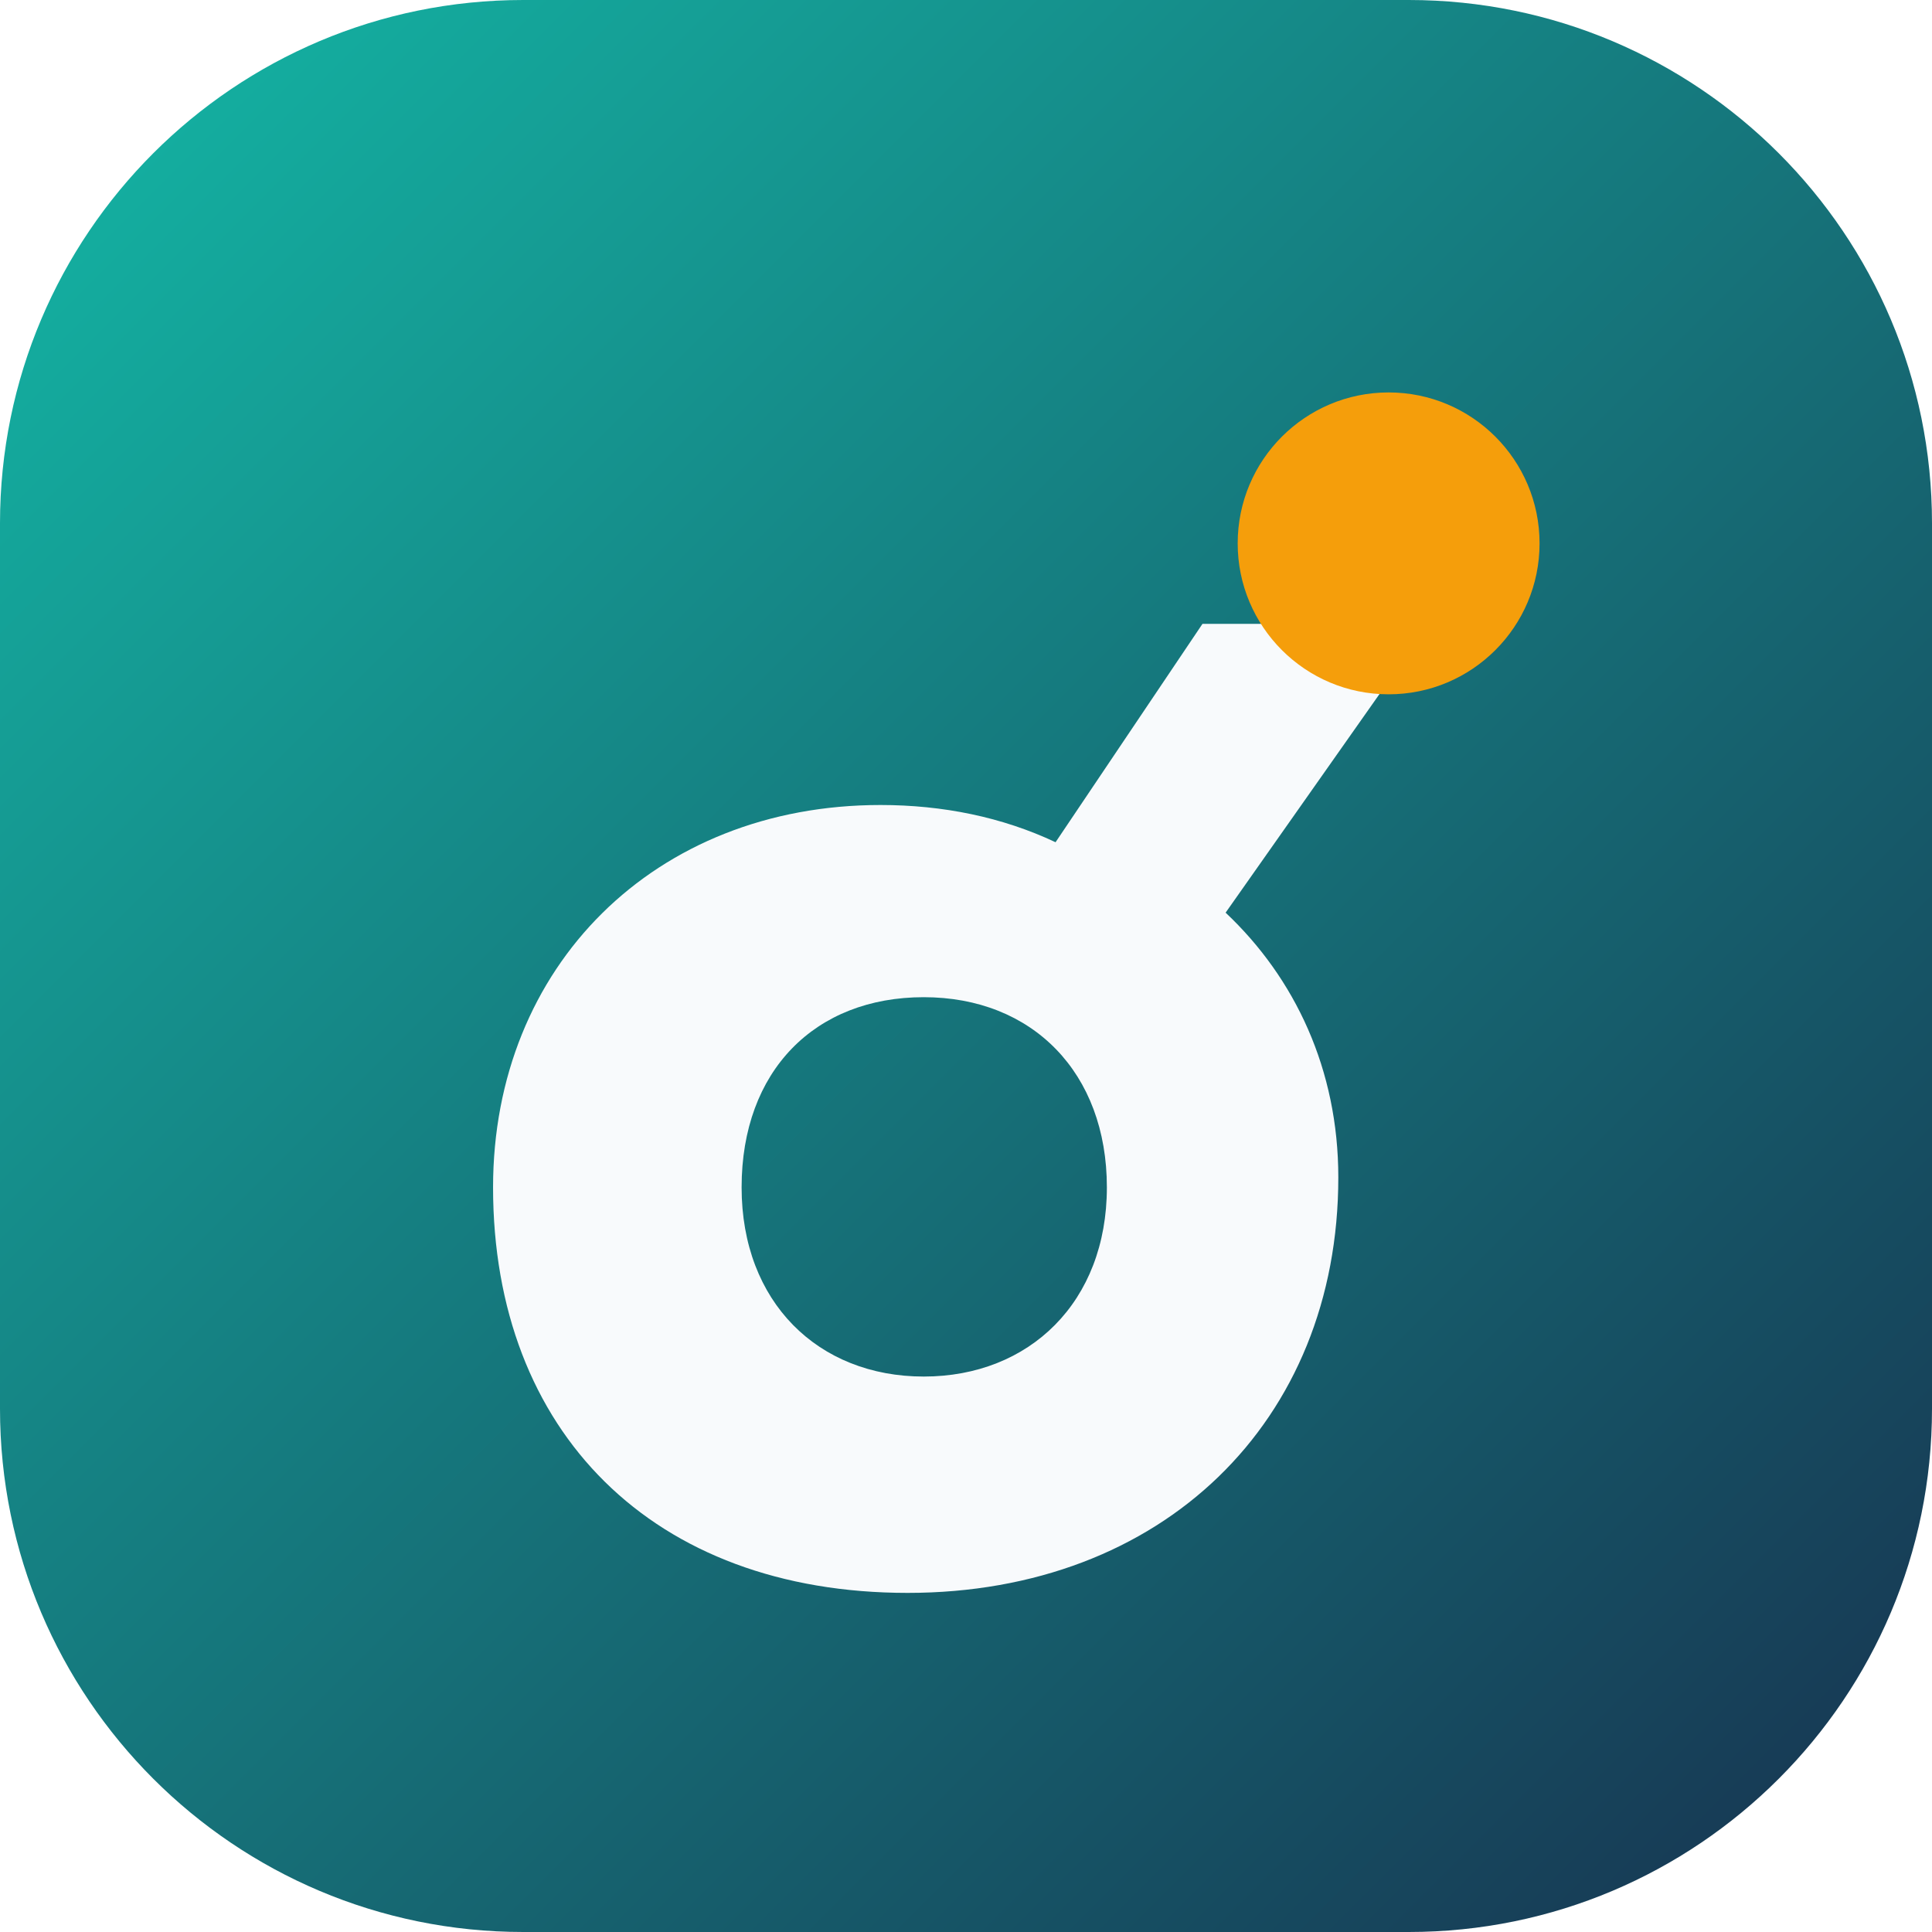
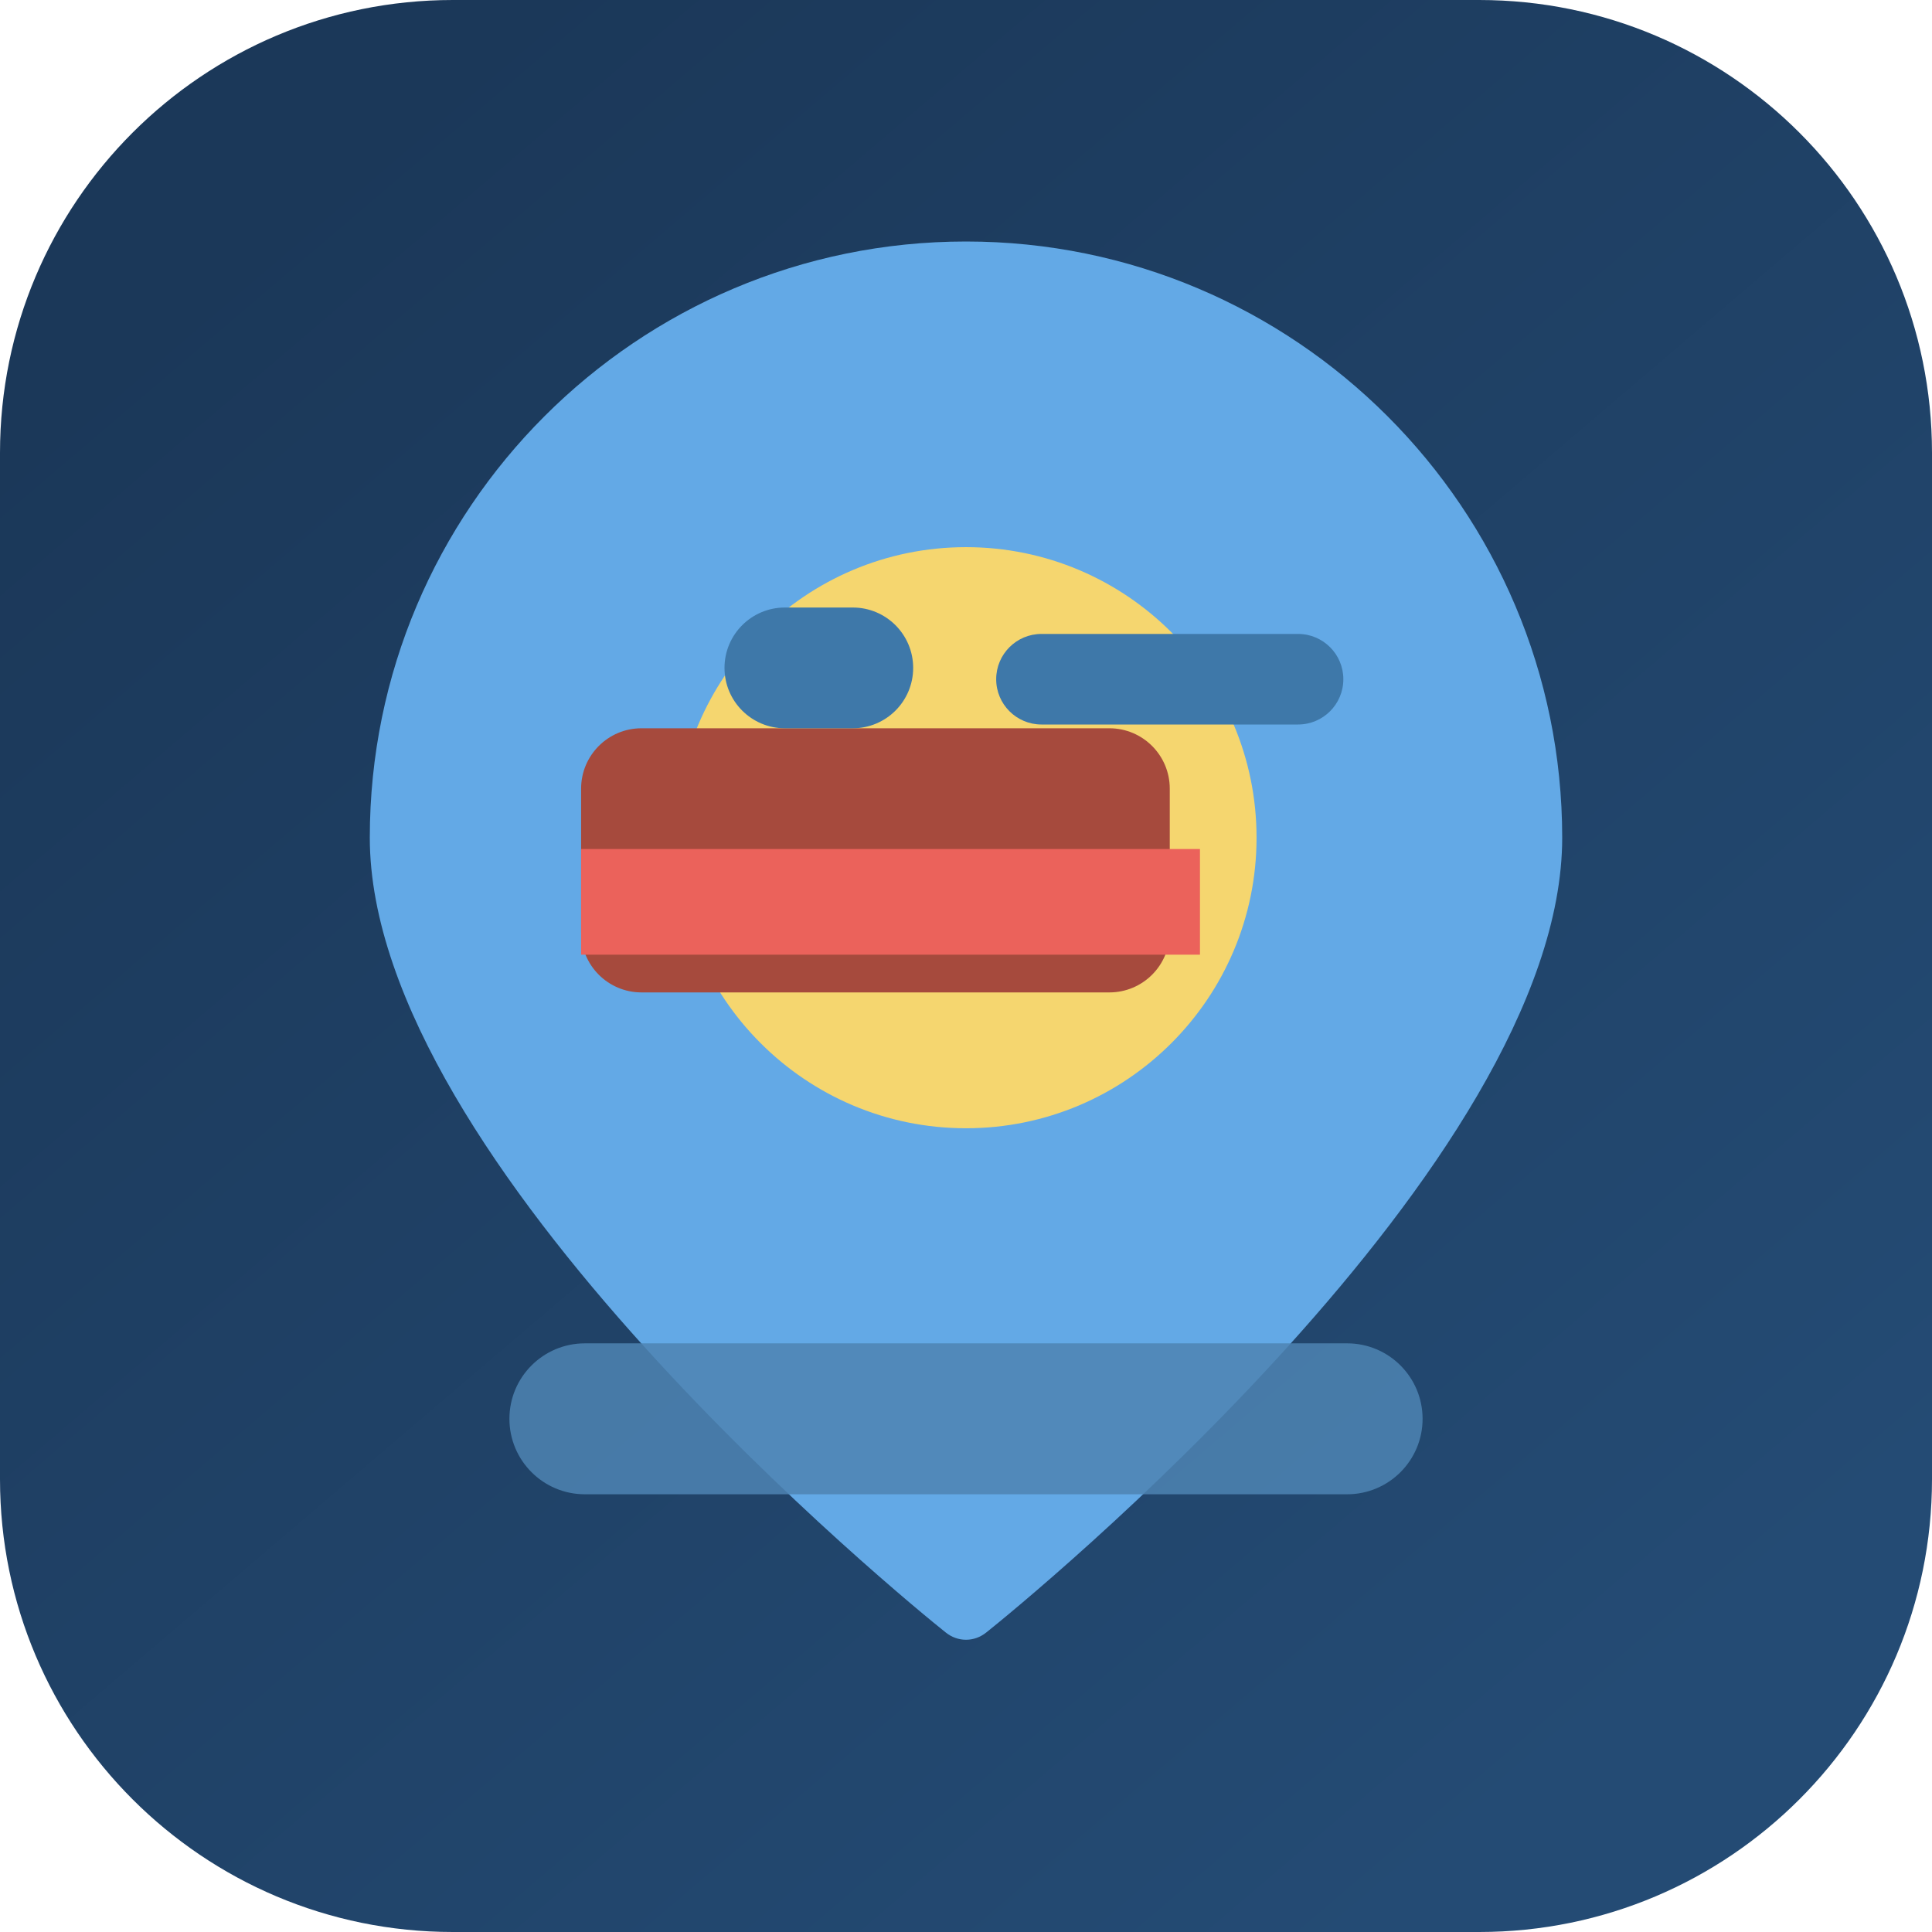
- <svg xmlns="http://www.w3.org/2000/svg" viewBox="0 0 192 192">
+ <svg xmlns="http://www.w3.org/2000/svg" width="192" height="192" viewBox="0 0 512 512" fill="none">
+   <rect width="512" height="512" rx="120" fill="url(#bg)" />
+   <circle cx="256" cy="212" r="124" fill="#F5D66F" />
+   <path d="M256 64C168.8 64 98 134.8 98 222C98 308.4 240.8 424.8 250.6 432.6C253.8 435.2 258.2 435.2 261.4 432.6C271.2 424.8 414 308.4 414 222C414 134.8 343.2 64 256 64ZM256 299C213.5 299 179 264.5 179 222C179 179.5 213.5 145 256 145C298.5 145 333 179.5 333 222C333 264.5 298.5 299 256 299Z" fill="#63A9E6" />
+   <rect x="135" y="356" width="242" height="40" rx="20" fill="#4D84B3" opacity="0.85" />
+   <rect x="154" y="193" width="156" height="70" rx="16" fill="#A64A3D" />
+   <rect x="154" y="225" width="164" height="28" fill="#EB625B" />
+   <rect x="192" y="161" width="50" height="32" rx="16" fill="#3E78A9" />
+   <rect x="264" y="168" width="92" height="24" rx="12" fill="#3E78A9" />
  <defs>
-     <linearGradient id="bg" x1="0%" y1="0%" x2="100%" y2="100%">
-       <stop offset="0%" stop-color="#14b8a6" />
-       <stop offset="100%" stop-color="#17314f" />
+     <linearGradient id="bg" x1="76" y1="54" x2="424" y2="462" gradientUnits="userSpaceOnUse">
+       <stop stop-color="#1B3859" />
+       <stop offset="1" stop-color="#244B74" />
    </linearGradient>
  </defs>
-   <rect width="192" height="192" rx="52" fill="url(#bg)" />
-   <path d="M49 118c0-22 16.1-38 38.5-38 6.2 0 12.1 1.2 17.4 3.7L119.5 62H142l-20.2 28.7c6.9 6.5 11.2 15.6 11.2 26.3 0 24.3-17.5 41.3-42.8 41.3S49 142.3 49 118Zm24.7 0c0 11.4 7.6 18.8 18.1 18.8s18.2-7.4 18.2-18.8-7.4-18.9-18.2-18.9S73.7 106.4 73.7 118Z" fill="#f8fafc" />
-   <circle cx="138" cy="54" r="15" fill="#f59e0b" />
</svg>
